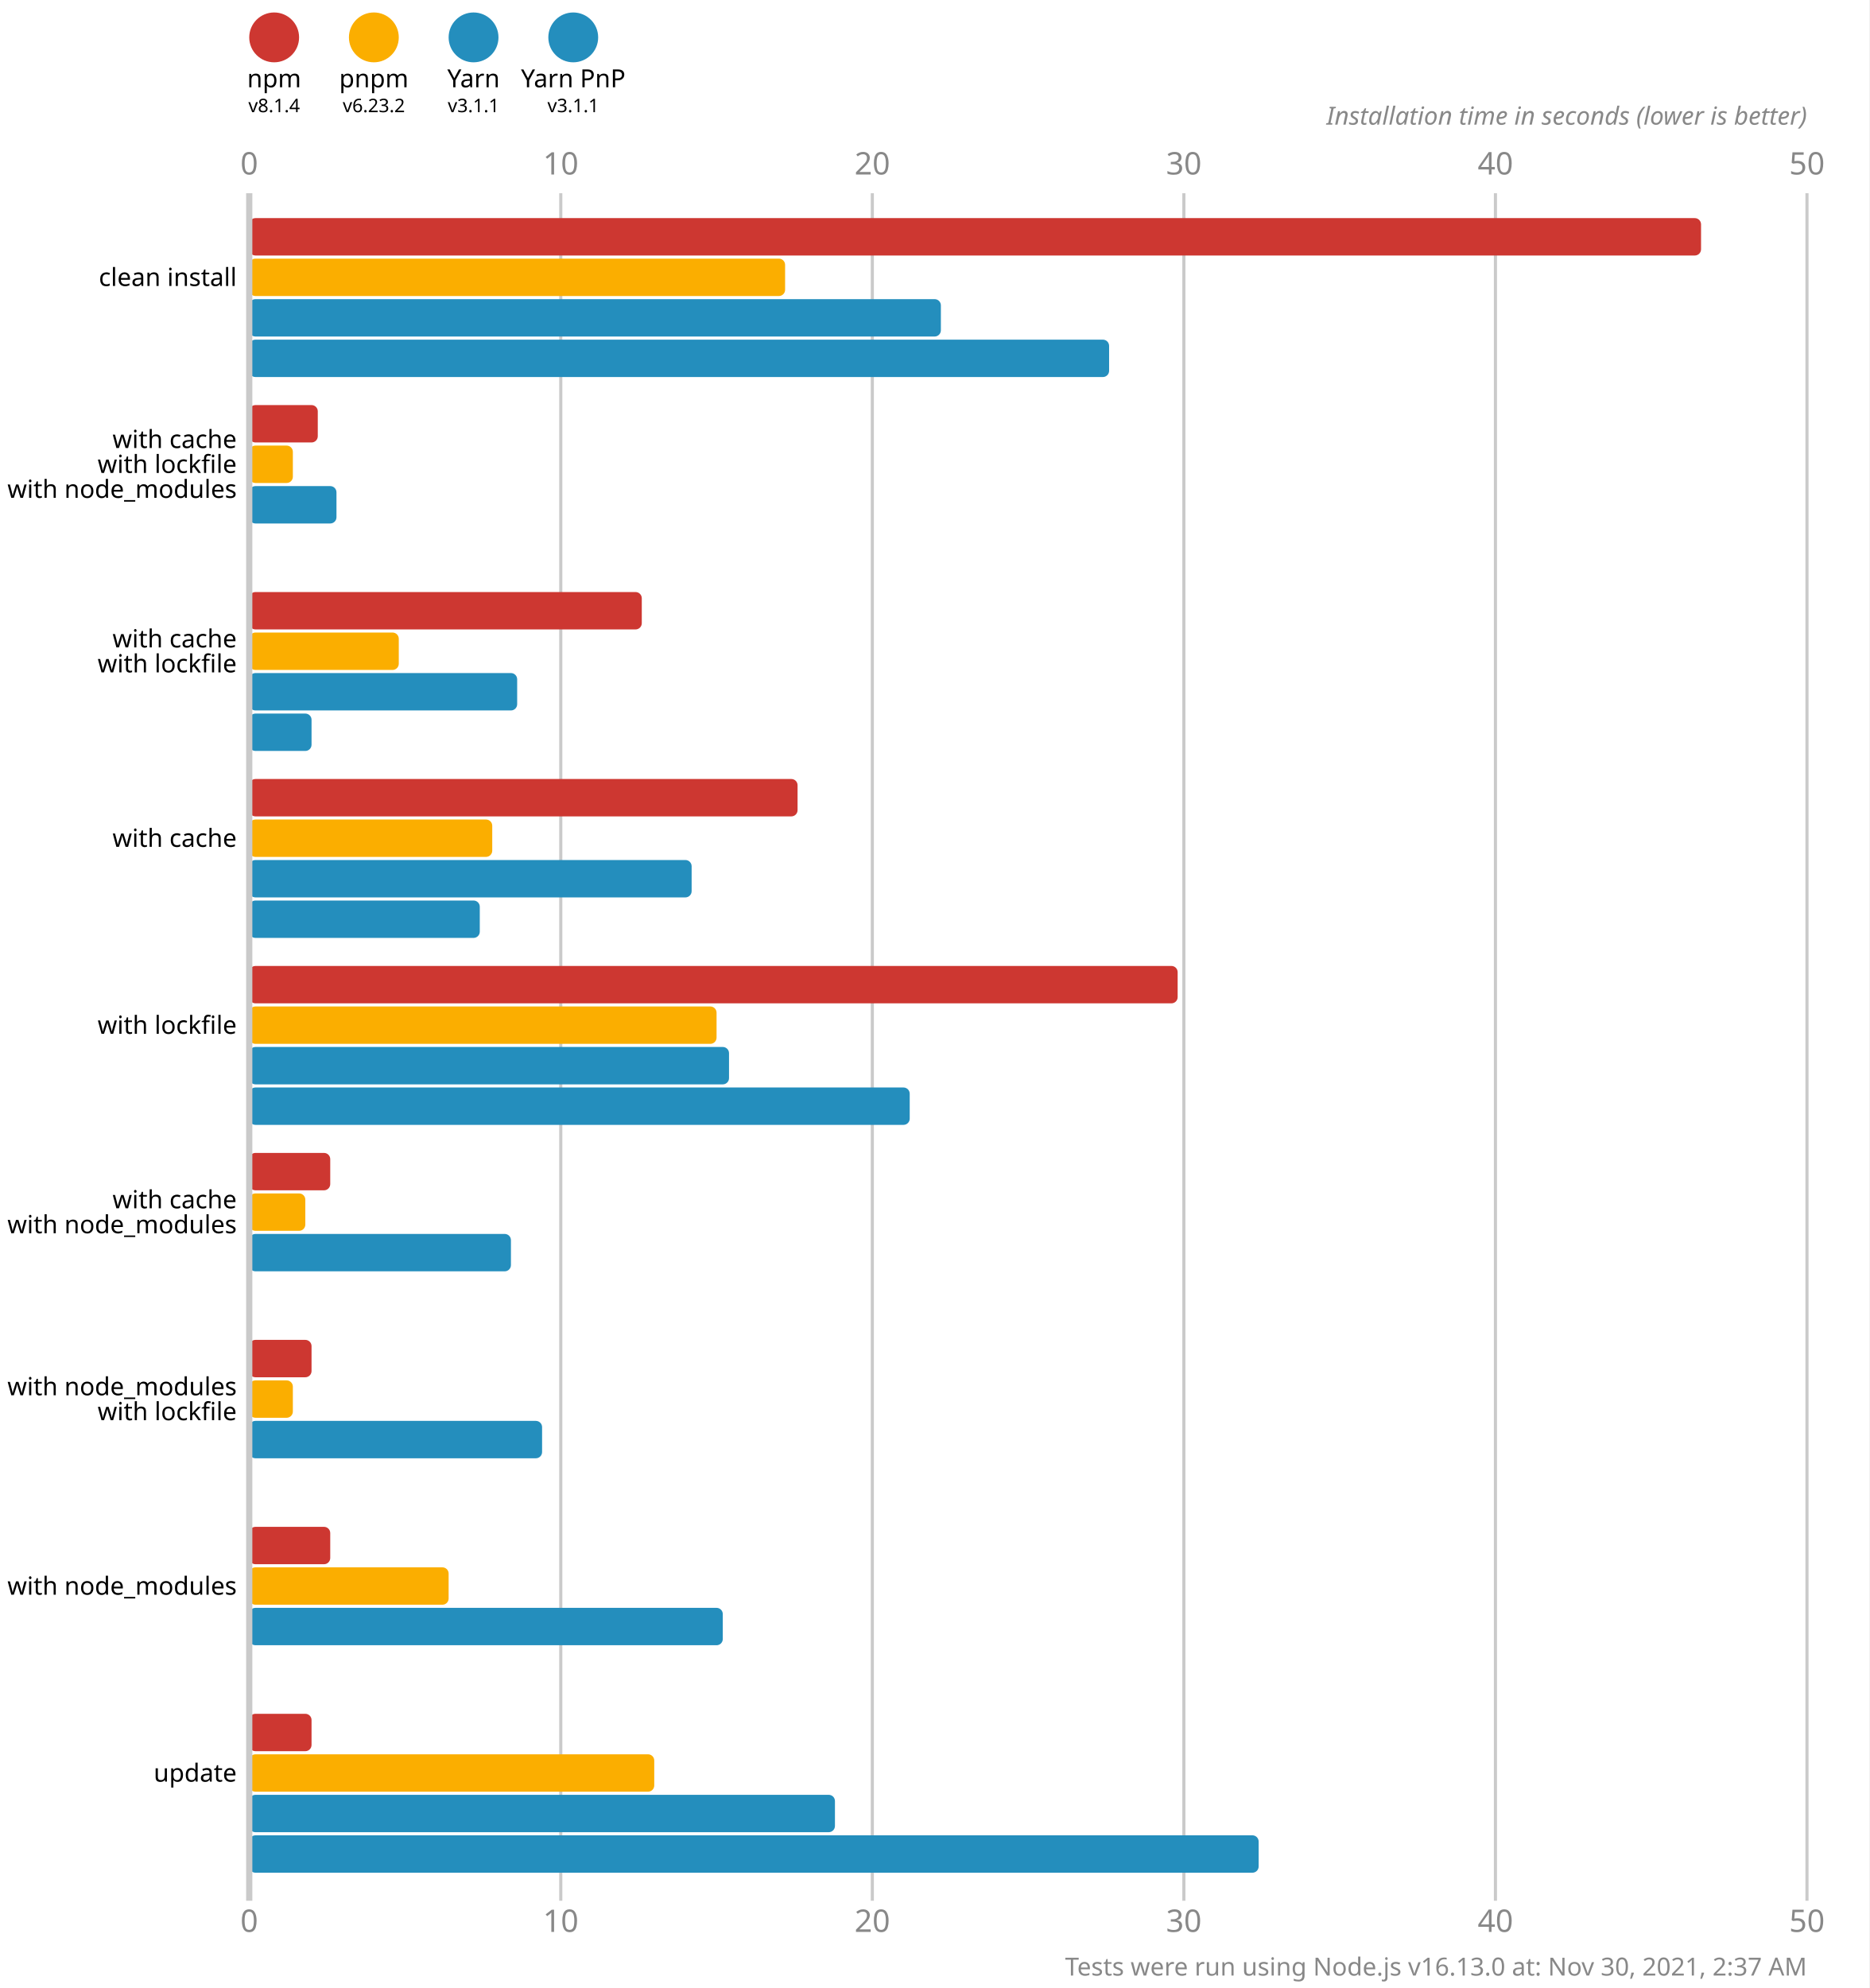
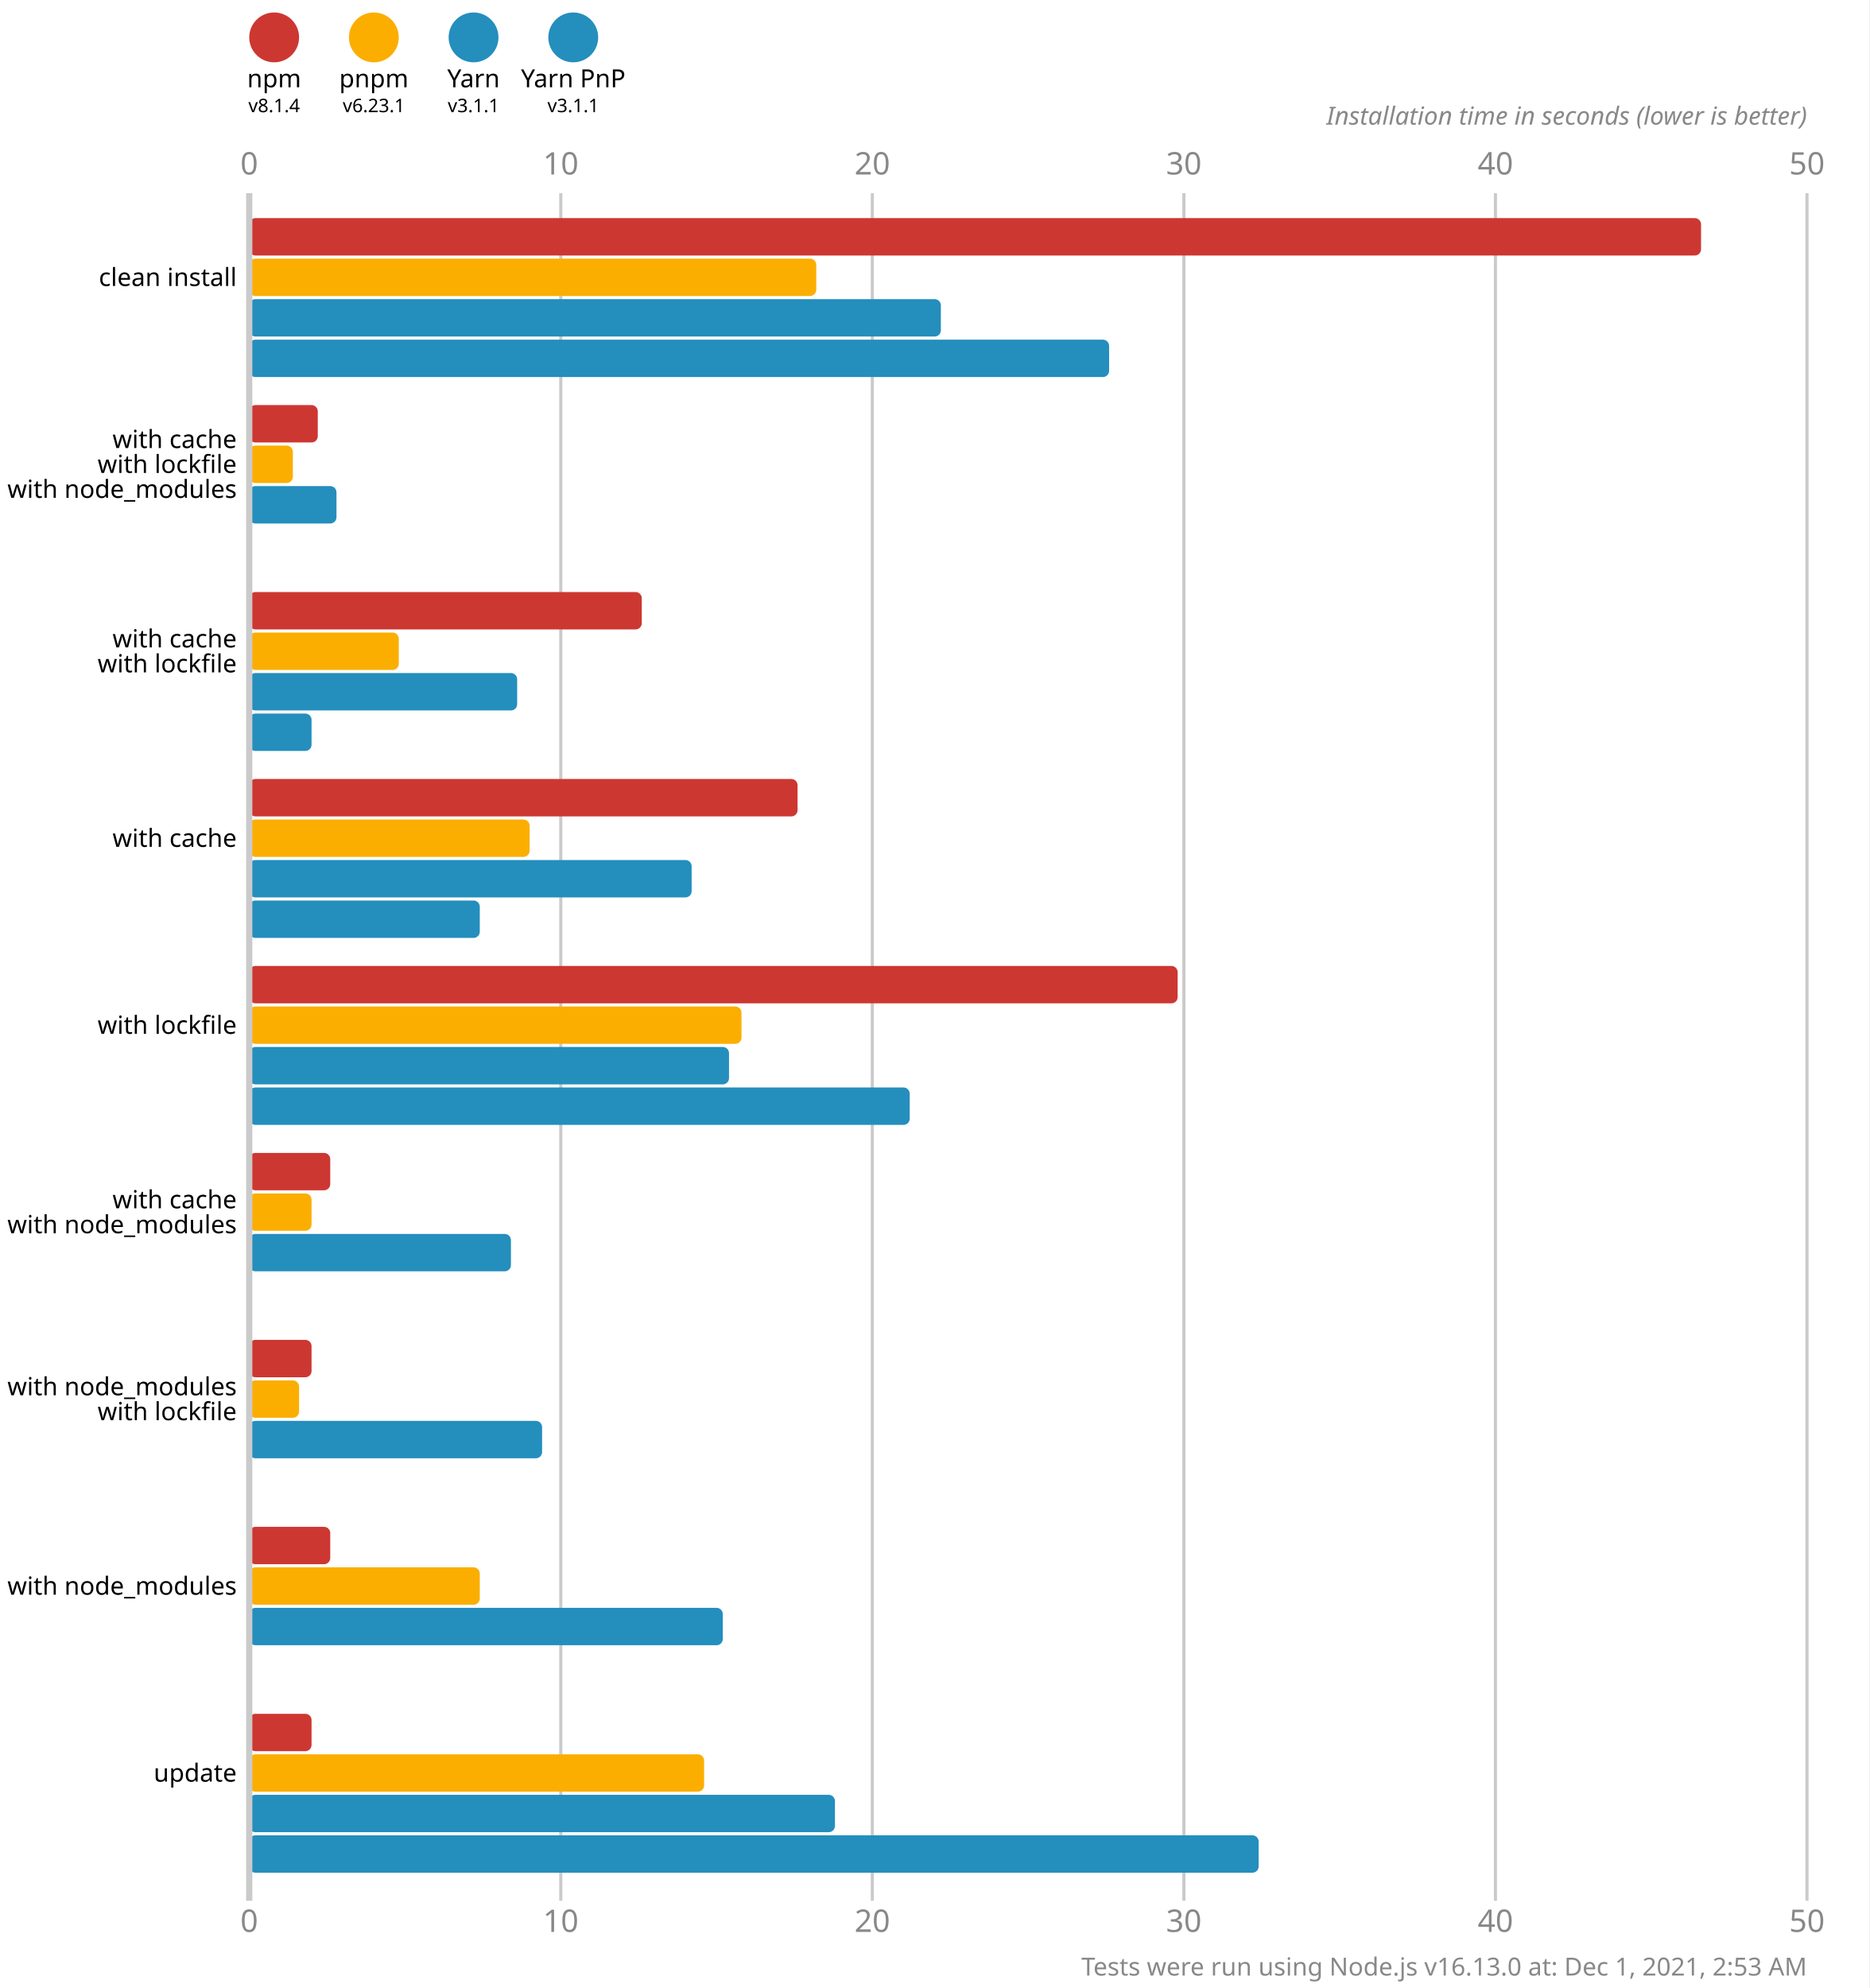
<svg xmlns="http://www.w3.org/2000/svg" version="1.1" viewBox="0 0 300 319">
  <style>
    .font { font-family: sans-serif; }
    .s3 { font-size: 3px; }
    .s4 { font-size: 4px; }
    .s5 { font-size: 5px; }
    .line { stroke: #cacaca; }
    .width { stroke-width: 0.5; }
    .text { fill: #888; }
  </style>
  <rect x="0" y="0" width="300" height="319" fill="#fff" />
  <circle cx="44" cy="6" r="4" fill="#cd3731" />
  <text x="44" y="14" class="font s4" text-anchor="middle">npm</text>
  <text x="44" y="18" class="font s3" text-anchor="middle">v8.1.4</text>
  <circle cx="60" cy="6" r="4" fill="#fbae00" />
  <text x="60" y="14" class="font s4" text-anchor="middle">pnpm</text>
-   <text x="60" y="18" class="font s3" text-anchor="middle">v6.23.2</text>
+   <text x="60" y="18" class="font s3" text-anchor="middle">v6.23.1</text>
  <circle cx="76" cy="6" r="4" fill="#248ebd" />
  <text x="76" y="14" class="font s4" text-anchor="middle">Yarn</text>
  <text x="76" y="18" class="font s3" text-anchor="middle">v3.1.1</text>
  <circle cx="92" cy="6" r="4" fill="#248ebd" />
  <text x="92" y="14" class="font s4" text-anchor="middle">Yarn PnP</text>
  <text x="92" y="18" class="font s3" text-anchor="middle">v3.1.1</text>
  <text x="40" y="28" class="font s5 text" text-anchor="middle">0</text>
  <text x="40" y="310" class="font s5 text" text-anchor="middle">0</text>
  <line x1="90" y1="31" x2="90" y2="305" class="line width" />
  <text x="90" y="28" class="font s5 text" text-anchor="middle">10</text>
  <text x="90" y="310" class="font s5 text" text-anchor="middle">10</text>
  <line x1="140" y1="31" x2="140" y2="305" class="line width" />
  <text x="140" y="28" class="font s5 text" text-anchor="middle">20</text>
  <text x="140" y="310" class="font s5 text" text-anchor="middle">20</text>
  <line x1="190" y1="31" x2="190" y2="305" class="line width" />
  <text x="190" y="28" class="font s5 text" text-anchor="middle">30</text>
  <text x="190" y="310" class="font s5 text" text-anchor="middle">30</text>
  <line x1="240" y1="31" x2="240" y2="305" class="line width" />
  <text x="240" y="28" class="font s5 text" text-anchor="middle">40</text>
  <text x="240" y="310" class="font s5 text" text-anchor="middle">40</text>
  <line x1="290" y1="31" x2="290" y2="305" class="line width" />
  <text x="290" y="28" class="font s5 text" text-anchor="middle">50</text>
  <text x="290" y="310" class="font s5 text" text-anchor="middle">50</text>
  <text x="290" y="20" class="font s4 text" font-style="italic" text-anchor="end">Installation time in seconds (lower is better)</text>
  <rect x="40" y="35" width="233" height="6" fill="#cd3731" rx="1" ry="1" />
-   <rect x="40" y="41.5" width="86" height="6" fill="#fbae00" rx="1" ry="1" />
+   <rect x="40" y="41.5" width="91" height="6" fill="#fbae00" rx="1" ry="1" />
  <rect x="40" y="48" width="111" height="6" fill="#248ebd" rx="1" ry="1" />
  <rect x="40" y="54.5" width="138" height="6" fill="#248ebd" rx="1" ry="1" />
  <rect x="40" y="65" width="11" height="6" fill="#cd3731" rx="1" ry="1" />
  <rect x="40" y="71.5" width="7" height="6" fill="#fbae00" rx="1" ry="1" />
  <rect x="40" y="78" width="14" height="6" fill="#248ebd" rx="1" ry="1" />
  <rect x="40" y="84.5" width="0" height="6" fill="#248ebd" rx="1" ry="1" />
  <rect x="40" y="95" width="63" height="6" fill="#cd3731" rx="1" ry="1" />
  <rect x="40" y="101.5" width="24" height="6" fill="#fbae00" rx="1" ry="1" />
  <rect x="40" y="108" width="43" height="6" fill="#248ebd" rx="1" ry="1" />
  <rect x="40" y="114.5" width="10" height="6" fill="#248ebd" rx="1" ry="1" />
  <rect x="40" y="125" width="88" height="6" fill="#cd3731" rx="1" ry="1" />
-   <rect x="40" y="131.5" width="39" height="6" fill="#fbae00" rx="1" ry="1" />
+   <rect x="40" y="131.5" width="45" height="6" fill="#fbae00" rx="1" ry="1" />
  <rect x="40" y="138" width="71" height="6" fill="#248ebd" rx="1" ry="1" />
  <rect x="40" y="144.5" width="37" height="6" fill="#248ebd" rx="1" ry="1" />
  <rect x="40" y="155" width="149" height="6" fill="#cd3731" rx="1" ry="1" />
-   <rect x="40" y="161.5" width="75" height="6" fill="#fbae00" rx="1" ry="1" />
+   <rect x="40" y="161.5" width="79" height="6" fill="#fbae00" rx="1" ry="1" />
  <rect x="40" y="168" width="77" height="6" fill="#248ebd" rx="1" ry="1" />
  <rect x="40" y="174.5" width="106" height="6" fill="#248ebd" rx="1" ry="1" />
  <rect x="40" y="185" width="13" height="6" fill="#cd3731" rx="1" ry="1" />
-   <rect x="40" y="191.5" width="9" height="6" fill="#fbae00" rx="1" ry="1" />
+   <rect x="40" y="191.5" width="10" height="6" fill="#fbae00" rx="1" ry="1" />
  <rect x="40" y="198" width="42" height="6" fill="#248ebd" rx="1" ry="1" />
  <rect x="40" y="204.5" width="0" height="6" fill="#248ebd" rx="1" ry="1" />
  <rect x="40" y="215" width="10" height="6" fill="#cd3731" rx="1" ry="1" />
-   <rect x="40" y="221.5" width="7" height="6" fill="#fbae00" rx="1" ry="1" />
+   <rect x="40" y="221.5" width="8" height="6" fill="#fbae00" rx="1" ry="1" />
  <rect x="40" y="228" width="47" height="6" fill="#248ebd" rx="1" ry="1" />
  <rect x="40" y="234.5" width="0" height="6" fill="#248ebd" rx="1" ry="1" />
  <rect x="40" y="245" width="13" height="6" fill="#cd3731" rx="1" ry="1" />
-   <rect x="40" y="251.5" width="32" height="6" fill="#fbae00" rx="1" ry="1" />
+   <rect x="40" y="251.5" width="37" height="6" fill="#fbae00" rx="1" ry="1" />
  <rect x="40" y="258" width="76" height="6" fill="#248ebd" rx="1" ry="1" />
  <rect x="40" y="264.5" width="0" height="6" fill="#248ebd" rx="1" ry="1" />
  <rect x="40" y="275" width="10" height="6" fill="#cd3731" rx="1" ry="1" />
-   <rect x="40" y="281.5" width="65" height="6" fill="#fbae00" rx="1" ry="1" />
+   <rect x="40" y="281.5" width="73" height="6" fill="#fbae00" rx="1" ry="1" />
  <rect x="40" y="288" width="94" height="6" fill="#248ebd" rx="1" ry="1" />
  <rect x="40" y="294.5" width="162" height="6" fill="#248ebd" rx="1" ry="1" />
  <line x1="40" y1="31" x2="40" y2="305" class="line" />
  <text x="38" y="44.5" class="font s4" dominant-baseline="middle" text-anchor="end">clean install</text>
  <text x="38" y="70.5" class="font s4" dominant-baseline="middle" text-anchor="end">with cache</text>
  <text x="38" y="74.5" class="font s4" dominant-baseline="middle" text-anchor="end">with lockfile</text>
  <text x="38" y="78.5" class="font s4" dominant-baseline="middle" text-anchor="end">with node_modules</text>
  <text x="38" y="102.5" class="font s4" dominant-baseline="middle" text-anchor="end">with cache</text>
  <text x="38" y="106.5" class="font s4" dominant-baseline="middle" text-anchor="end">with lockfile</text>
  <text x="38" y="134.5" class="font s4" dominant-baseline="middle" text-anchor="end">with cache</text>
  <text x="38" y="164.5" class="font s4" dominant-baseline="middle" text-anchor="end">with lockfile</text>
  <text x="38" y="192.5" class="font s4" dominant-baseline="middle" text-anchor="end">with cache</text>
  <text x="38" y="196.5" class="font s4" dominant-baseline="middle" text-anchor="end">with node_modules</text>
  <text x="38" y="222.5" class="font s4" dominant-baseline="middle" text-anchor="end">with node_modules</text>
  <text x="38" y="226.5" class="font s4" dominant-baseline="middle" text-anchor="end">with lockfile</text>
  <text x="38" y="254.5" class="font s4" dominant-baseline="middle" text-anchor="end">with node_modules</text>
  <text x="38" y="284.5" class="font s4" dominant-baseline="middle" text-anchor="end">update</text>
-   <text x="290" y="317" class="font s4 text" text-anchor="end">Tests were run using Node.js v16.13.0 at: Nov 30, 2021, 2:37 AM</text>
+   <text x="290" y="317" class="font s4 text" text-anchor="end">Tests were run using Node.js v16.13.0 at: Dec 1, 2021, 2:53 AM</text>
</svg>
